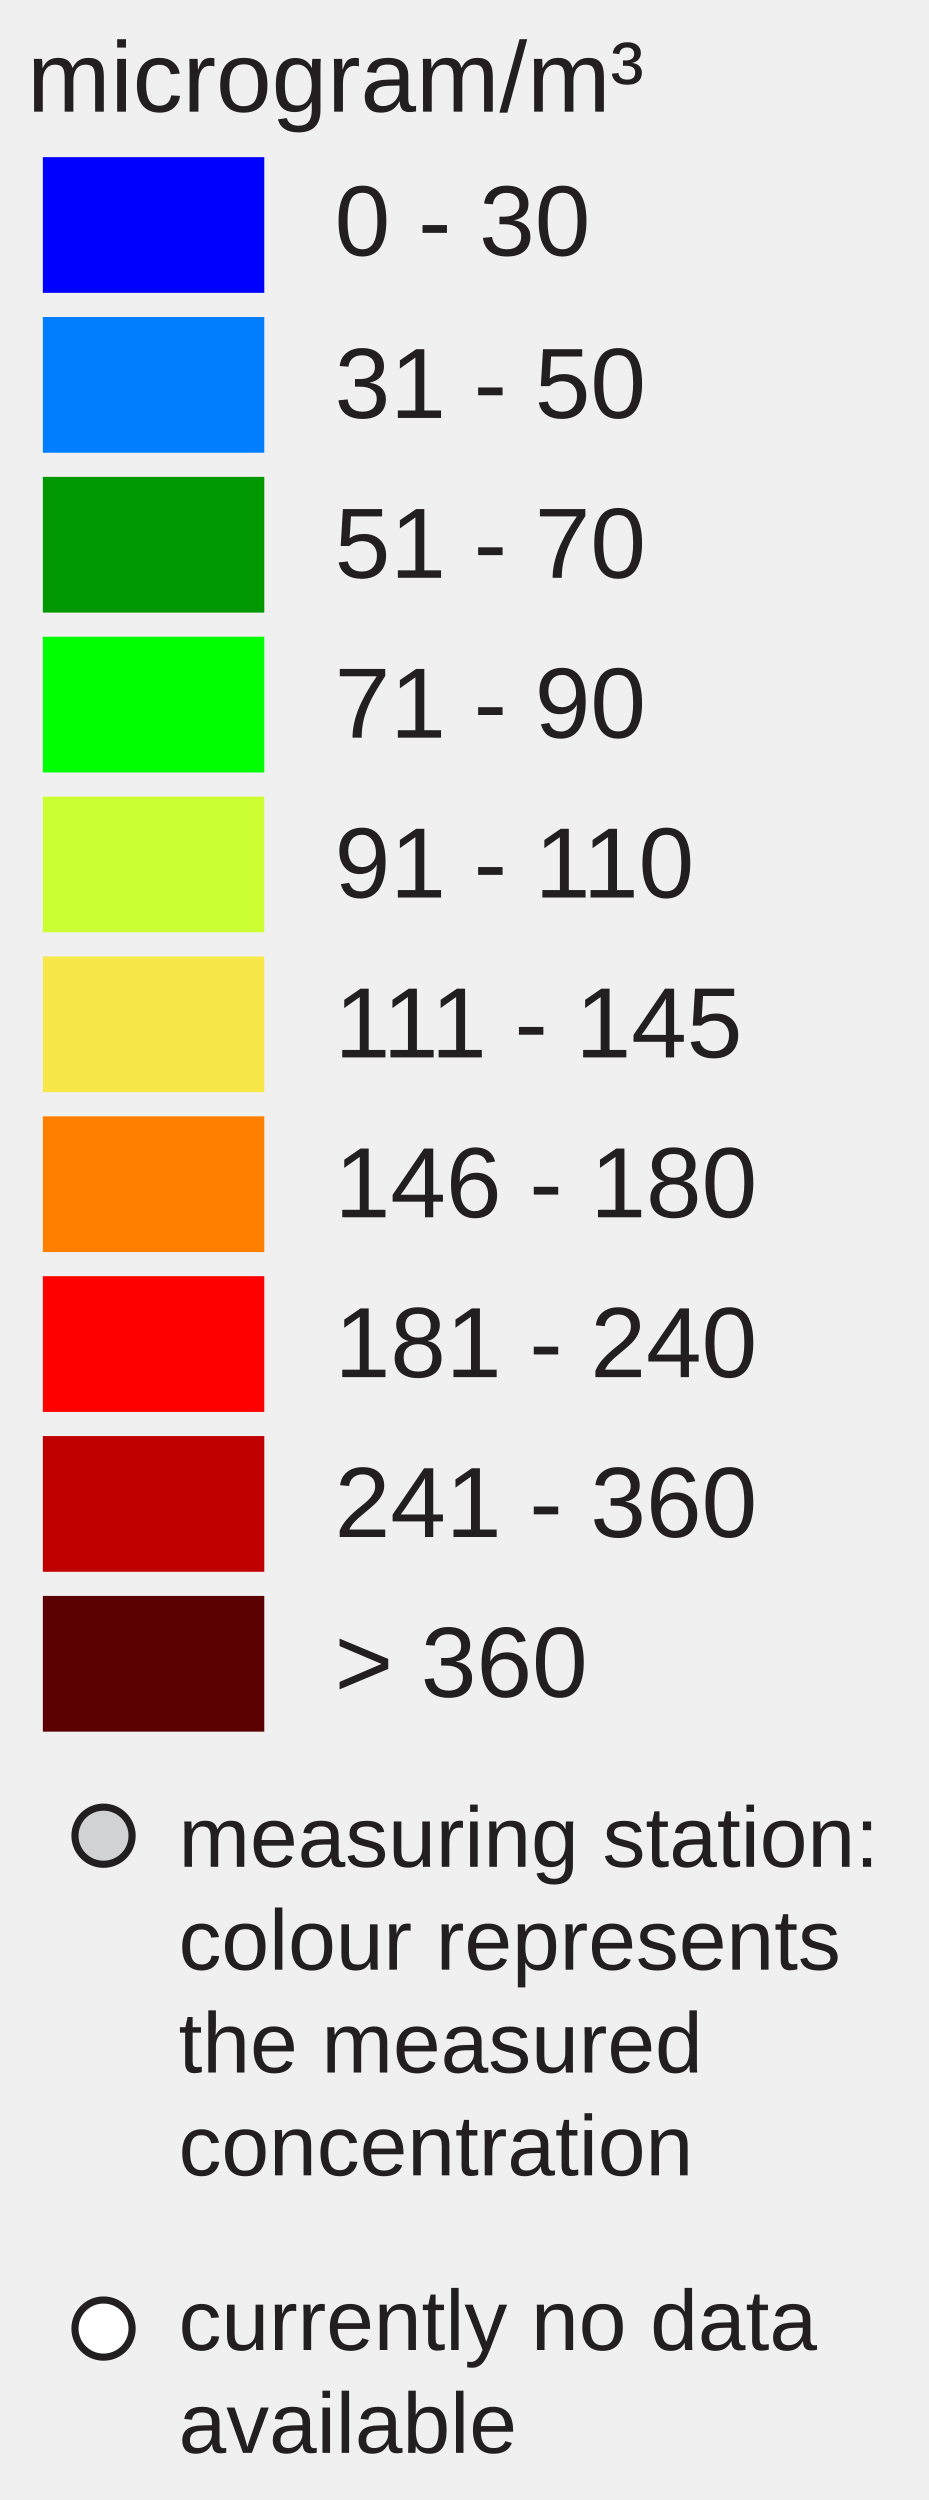
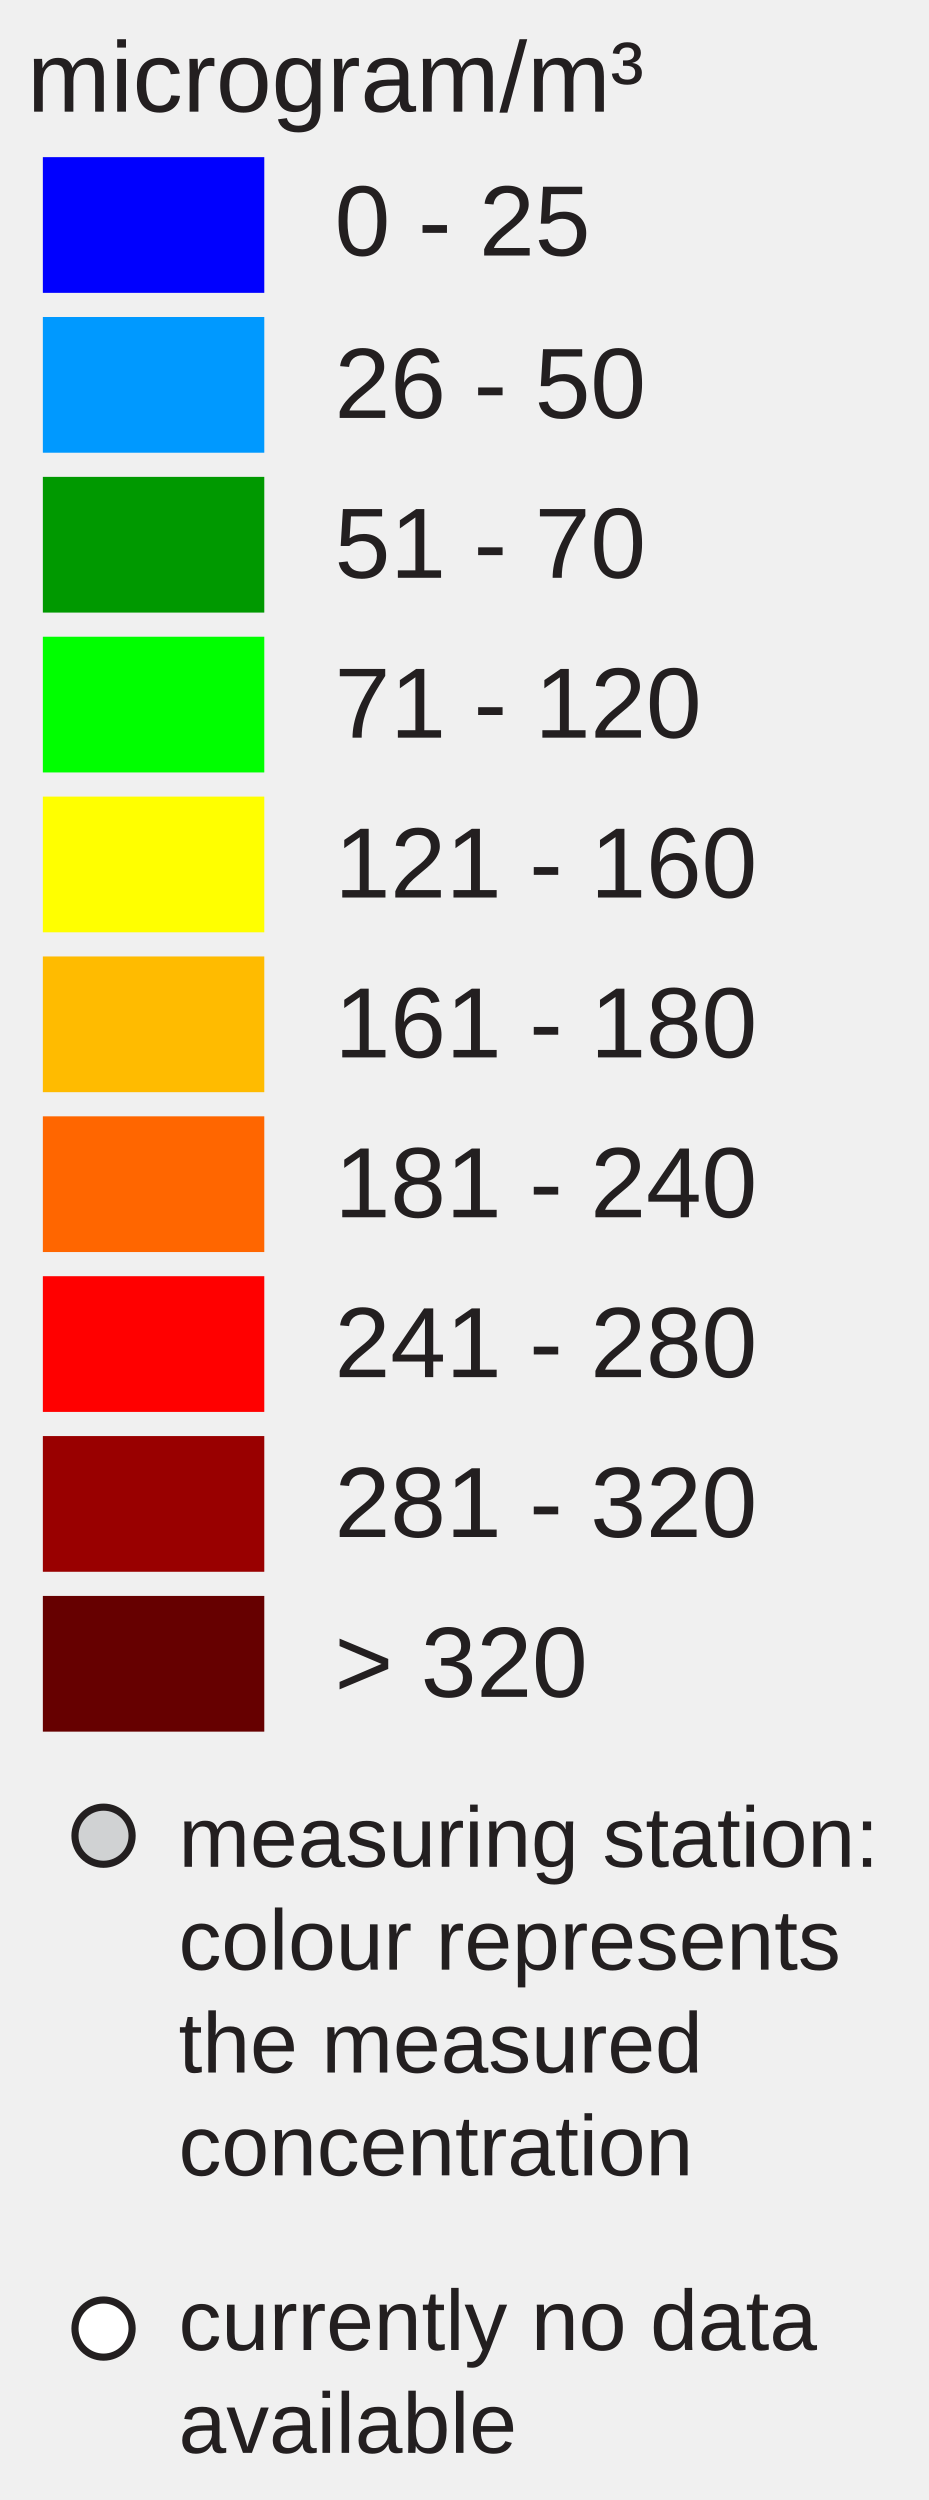
<svg xmlns="http://www.w3.org/2000/svg" version="1.1" id="Layer_1" x="0px" y="0px" width="130px" height="350px" viewBox="0 0 130 350" enable-background="new 0 0 130 350" xml:space="preserve">
  <rect x="6" y="22" fill="#0000FF" width="31" height="19" />
-   <rect x="6" y="44.381" fill="#007EFD" width="31" height="19" />
-   <rect x="6" y="66.762" fill="#009800" width="31" height="19" />
+   <rect x="6" y="44.381" fill="#0099FF" width="31" height="19" />
+   <rect x="6" y="66.762" fill="#009900" width="31" height="19" />
  <rect x="6" y="89.143" fill="#00FF00" width="31" height="19" />
-   <rect x="6" y="111.524" fill="#CCFF33" width="31" height="19" />
-   <rect x="6" y="133.905" fill="#F8E748" width="31" height="19" />
-   <rect x="6" y="156.286" fill="#FF8000" width="31" height="19" />
+   <rect x="6" y="111.524" fill="#FFFF00" width="31" height="19" />
+   <rect x="6" y="133.905" fill="#FFBB00" width="31" height="19" />
+   <rect x="6" y="156.286" fill="#FF6600" width="31" height="19" />
  <rect x="6" y="178.668" fill="#FF0000" width="31" height="19" />
-   <rect x="6" y="201.049" fill="#C00000" width="31" height="19" />
-   <rect x="6" y="223.43" fill="#5A0000" width="31" height="19" />
-   <text transform="matrix(1 0 0 1 46.853 35.7705)" fill="#231F20" font-family="Arial" font-size="14">0 - 30</text>
-   <text transform="matrix(1 0 0 1 46.853 58.5112)" fill="#231F20" font-family="Arial" font-size="14">31 - 50</text>
+   <rect x="6" y="201.049" fill="#990000" width="31" height="19" />
+   <rect x="6" y="223.43" fill="#660000" width="31" height="19" />
+   <text transform="matrix(1 0 0 1 46.853 35.7705)" fill="#231F20" font-family="Arial" font-size="14">0 - 25</text>
+   <text transform="matrix(1 0 0 1 46.853 58.5112)" fill="#231F20" font-family="Arial" font-size="14">26 - 50</text>
  <text transform="matrix(1 0 0 1 46.853 80.8926)" fill="#231F20" font-family="Arial" font-size="14">51 - 70</text>
-   <text transform="matrix(1 0 0 1 46.853 103.2734)" fill="#231F20" font-family="Arial" font-size="14">71 - 90</text>
-   <text transform="matrix(1 0 0 1 46.853 125.6548)" fill="#231F20" font-family="Arial" font-size="14">91 - 110</text>
-   <text transform="matrix(1 0 0 1 46.853 148.0352)" fill="#231F20" font-family="Arial" font-size="14">111 - 145</text>
-   <text transform="matrix(1 0 0 1 46.853 170.417)" fill="#231F20" font-family="Arial" font-size="14">146 - 180</text>
-   <text transform="matrix(1 0 0 1 46.853 192.7988)" fill="#231F20" font-family="Arial" font-size="14">181 - 240</text>
-   <text transform="matrix(1 0 0 1 46.853 215.1797)" fill="#231F20" font-family="Arial" font-size="14">241 - 360</text>
-   <text transform="matrix(1 0 0 1 46.853 237.5605)" fill="#231F20" font-family="Arial" font-size="14">&gt; 360</text>
+   <text transform="matrix(1 0 0 1 46.853 103.2734)" fill="#231F20" font-family="Arial" font-size="14">71 - 120</text>
+   <text transform="matrix(1 0 0 1 46.853 125.6548)" fill="#231F20" font-family="Arial" font-size="14">121 - 160</text>
+   <text transform="matrix(1 0 0 1 46.853 148.0352)" fill="#231F20" font-family="Arial" font-size="14">161 - 180</text>
+   <text transform="matrix(1 0 0 1 46.853 170.417)" fill="#231F20" font-family="Arial" font-size="14">181 - 240</text>
+   <text transform="matrix(1 0 0 1 46.853 192.7988)" fill="#231F20" font-family="Arial" font-size="14">241 - 280</text>
+   <text transform="matrix(1 0 0 1 46.853 215.1797)" fill="#231F20" font-family="Arial" font-size="14">281 - 320</text>
+   <text transform="matrix(1 0 0 1 46.853 237.5605)" fill="#231F20" font-family="Arial" font-size="14">&gt; 320</text>
  <text font-size="14" font-family="Arial" transform="translate(3.8027 15.631)" fill="#231F20">microgram/m³</text>
  <circle fill="#D0D2D3" stroke="#231F20" stroke-miterlimit="10" cx="14.495" cy="257" r="4" />
  <circle fill="#FFFFFF" stroke="#231F20" stroke-miterlimit="10" cx="14.495" cy="326" r="4" />
  <text font-size="12" font-family="Arial" transform="translate(25 261.35)" fill="#231F20">measuring station:</text>
  <text font-size="12" font-family="Arial" transform="translate(25 275.75)" fill="#231F20">colour represents</text>
  <text font-size="12" font-family="Arial" transform="translate(25 290.15)" fill="#231F20">the measured</text>
  <text font-size="12" font-family="Arial" transform="translate(25 304.55)" fill="#231F20">concentration</text>
  <text font-size="12" font-family="Arial" transform="translate(25 329)" fill="#231F20">currently no data</text>
  <text font-size="12" font-family="Arial" transform="translate(25 343.4)" fill="#231F20">available</text>
</svg>
